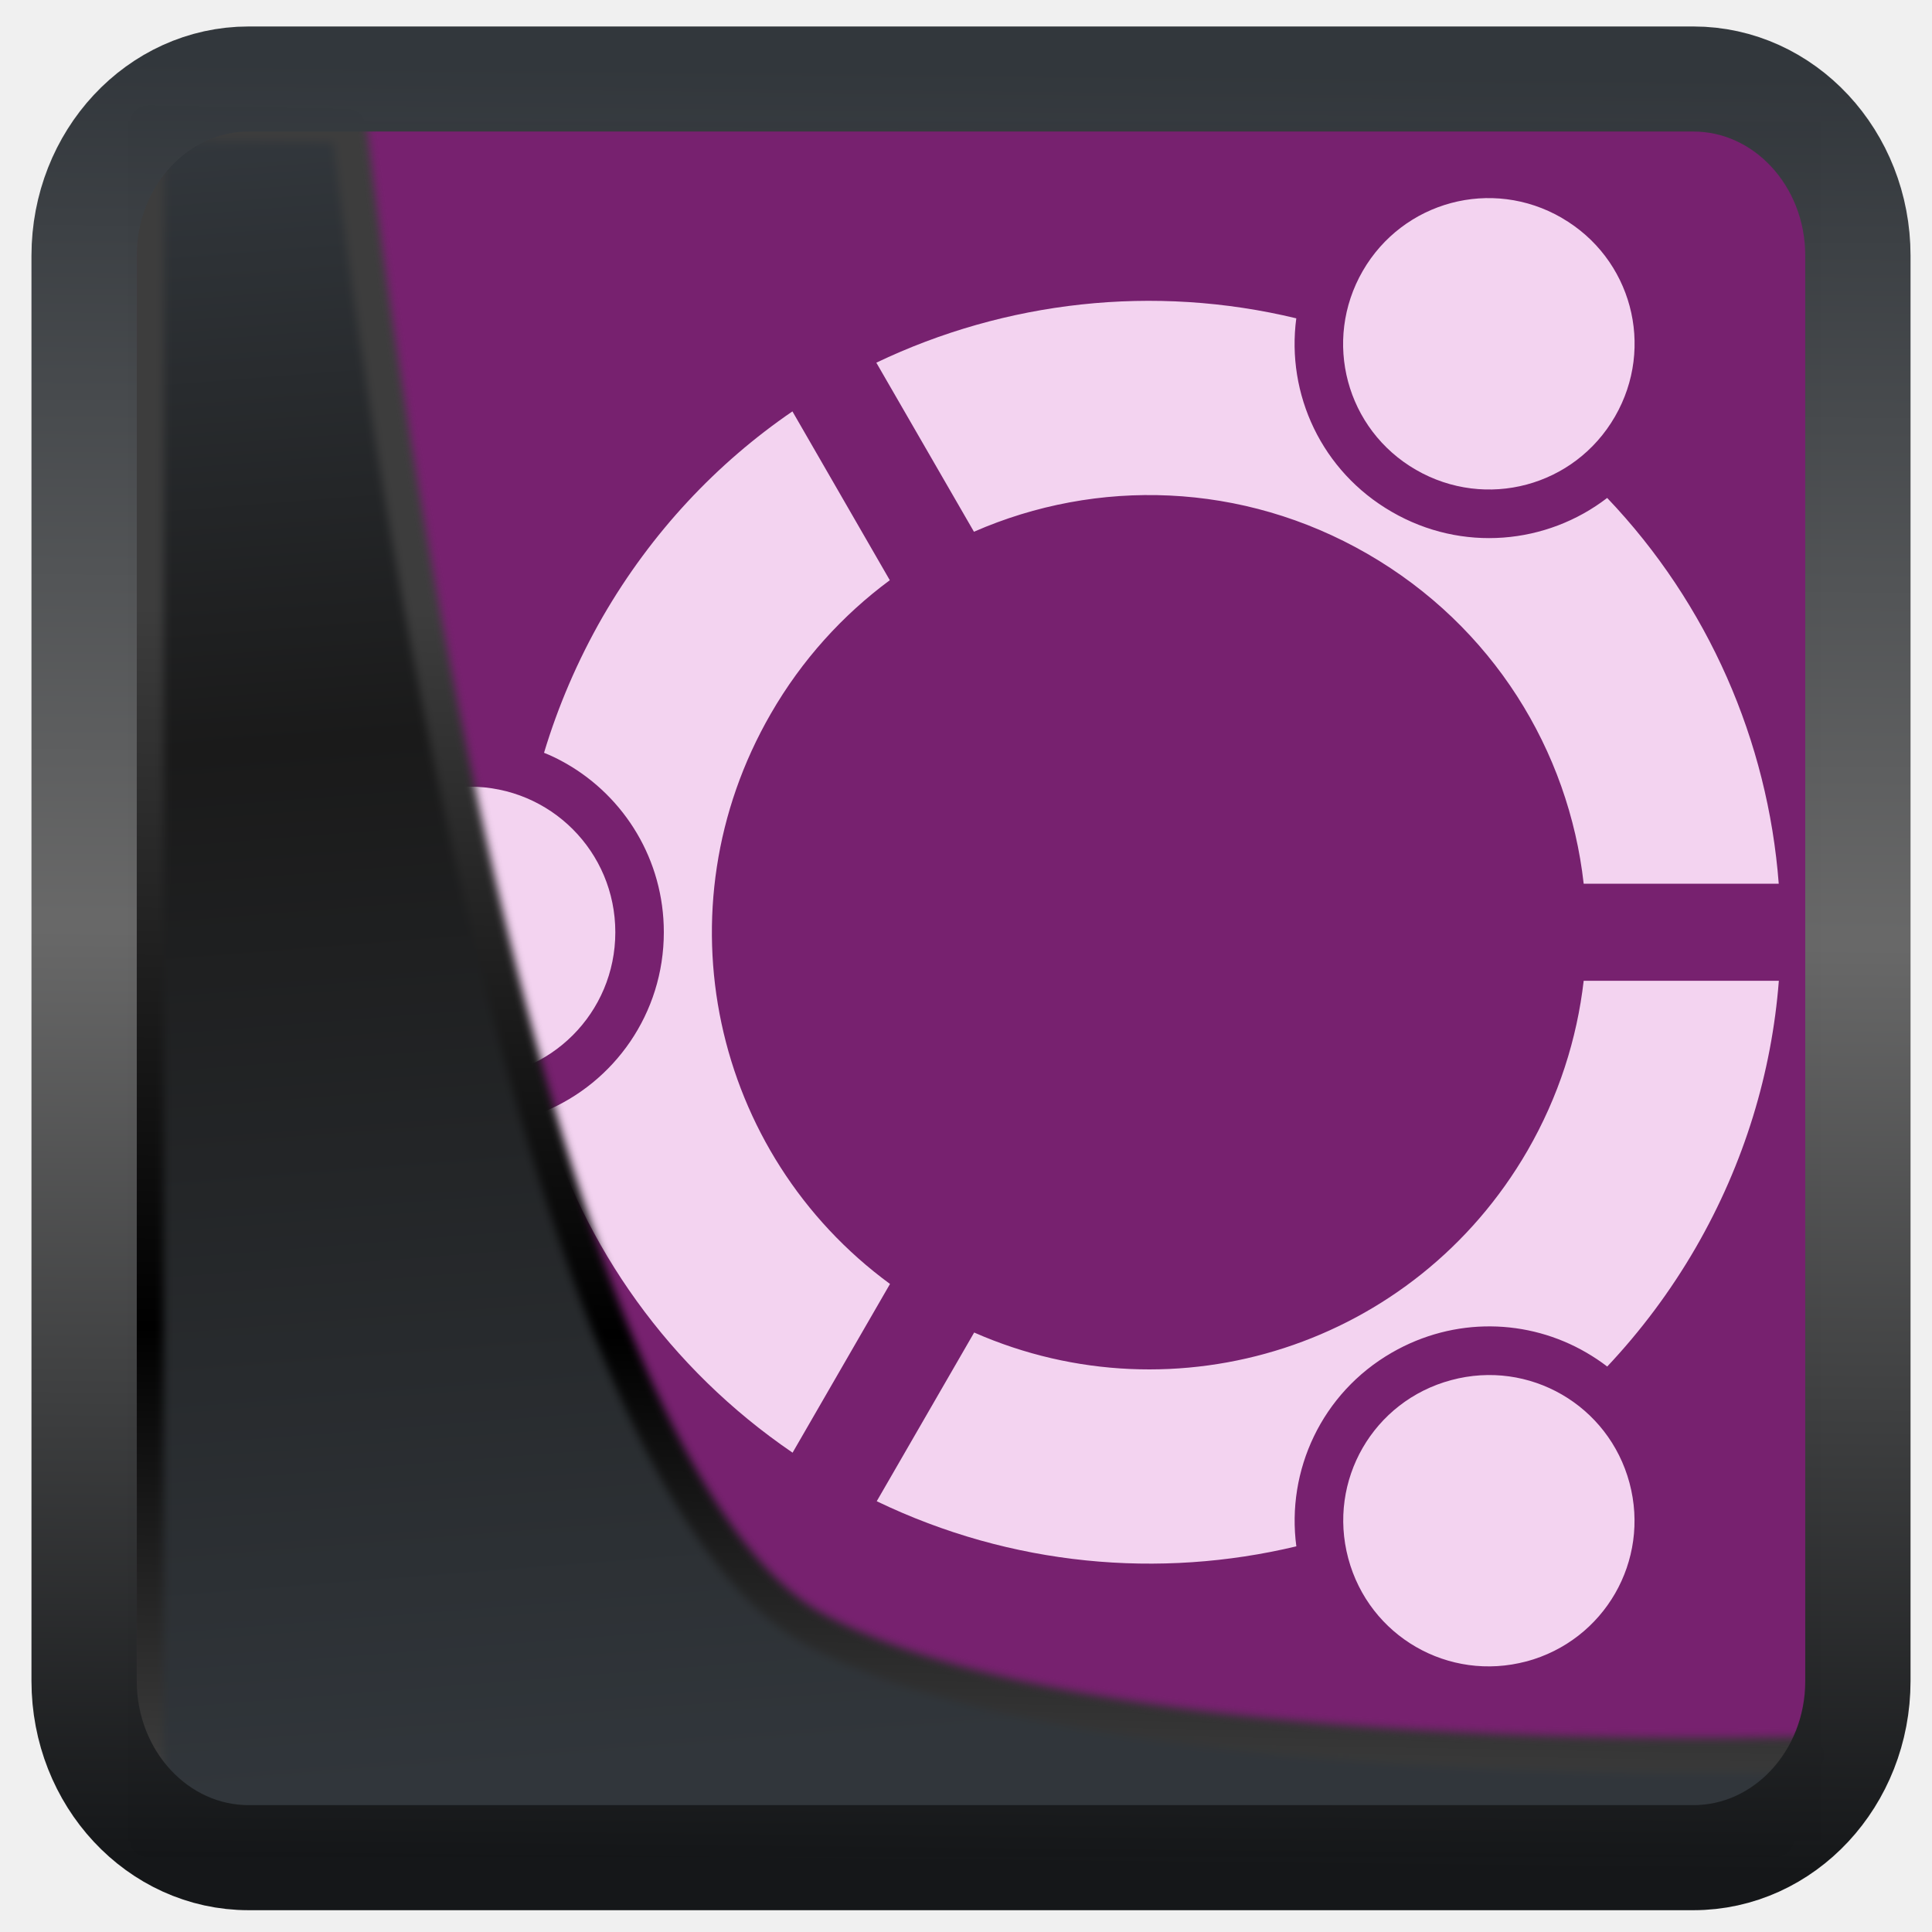
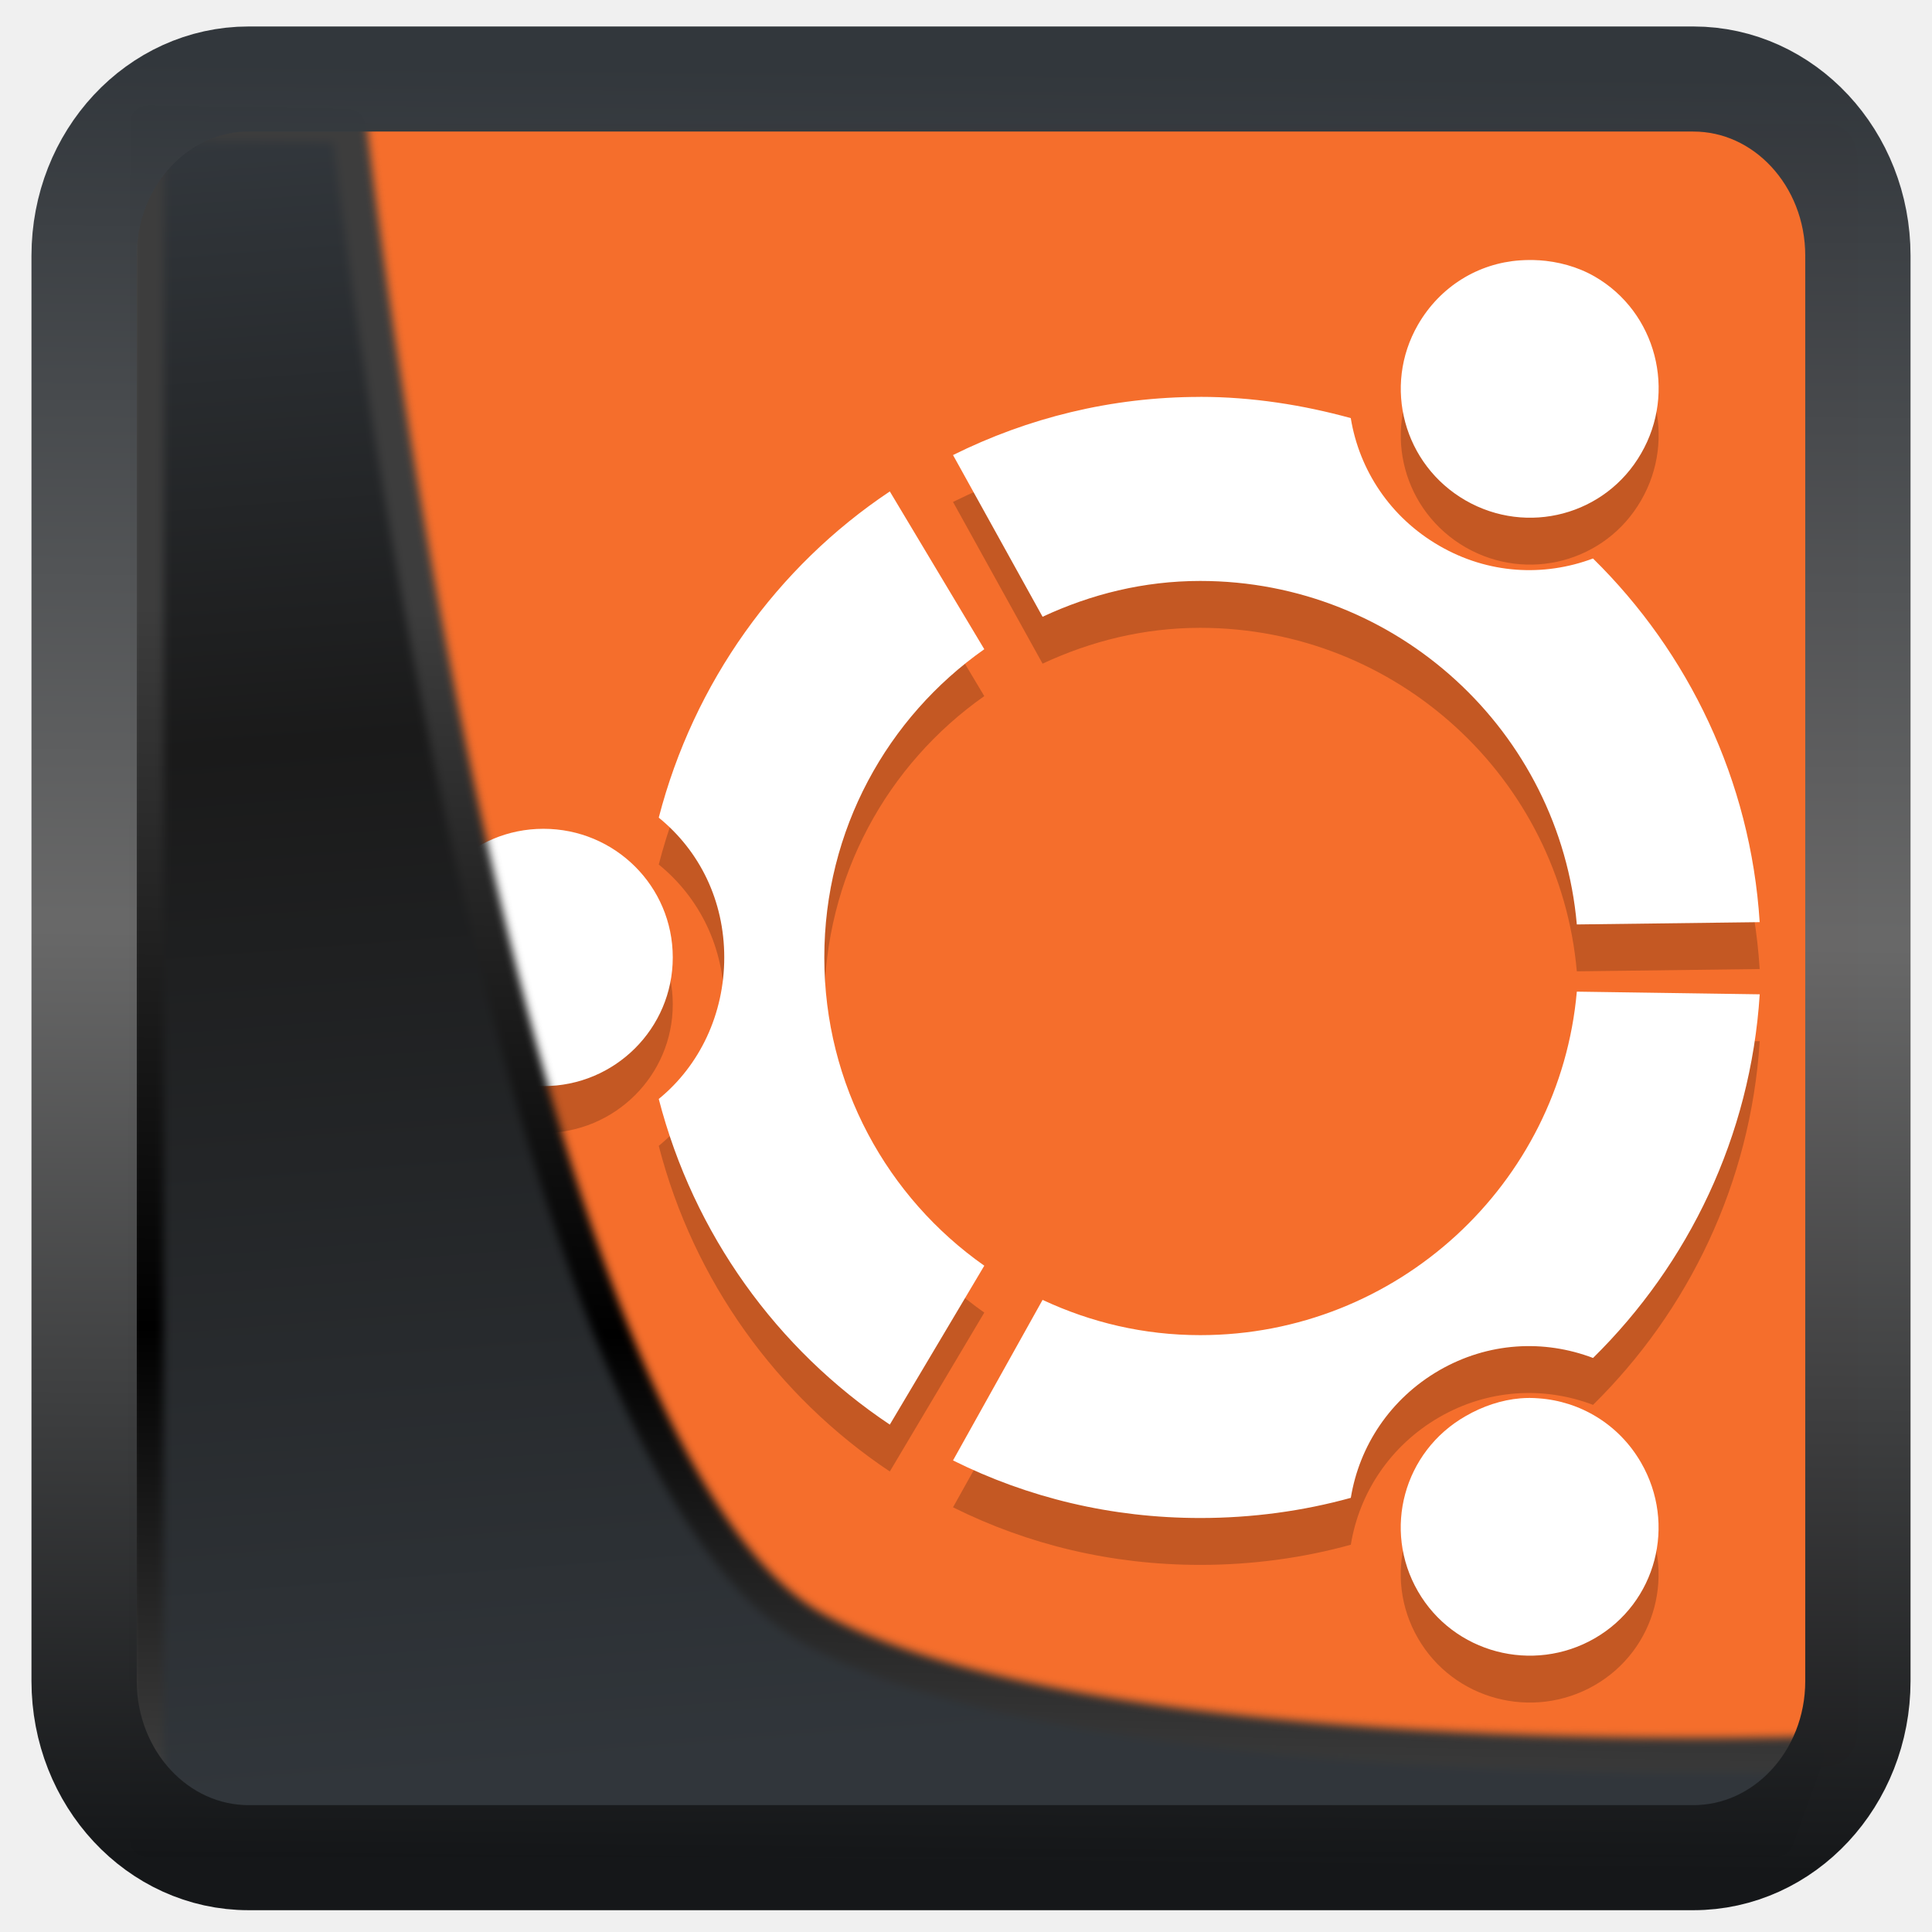
<svg xmlns="http://www.w3.org/2000/svg" xmlns:xlink="http://www.w3.org/1999/xlink" width="48" height="48" version="1.1" viewBox="0 0 48 48" id="svg22">
  <defs id="defs12">
-     <linearGradient id="linearGradient1005-3-3" x1="5.253" x2="9.382" y1="15.383" y2="2.942" gradientTransform="matrix(0.99999,0,0,0.99999,1.632,-0.61743)" gradientUnits="userSpaceOnUse">
-       <stop stop-color="#fa8200" offset="0" id="stop2" />
-       <stop stop-color="#ff9600" offset=".37" id="stop4" />
-       <stop stop-color="#ffb400" offset="1" id="stop6" />
-     </linearGradient>
-     <filter id="filter4014" x="-0.062" y="-0.058" width="1.125" height="1.115" color-interpolation-filters="sRGB">
-       <feGaussianBlur stdDeviation="1.094" id="feGaussianBlur9" />
-     </filter>
    <linearGradient xlink:href="#linearGradient3487" id="linearGradient3403" gradientUnits="userSpaceOnUse" x1="6.949" y1="4.555" x2="11.215" y2="59.052" />
    <linearGradient id="linearGradient3487">
      <stop style="stop-color:#32373c;stop-opacity:1" offset="0" id="stop3481" />
      <stop id="stop3483" offset="0.368" style="stop-color:#1a1a1a;stop-opacity:1" />
      <stop style="stop-color:#31363b;stop-opacity:1" offset="1" id="stop3485" />
    </linearGradient>
    <linearGradient xlink:href="#linearGradient20604" id="linearGradient20558" gradientUnits="userSpaceOnUse" x1="25.802" y1="20.374" x2="25.111" y2="58.913" />
    <linearGradient id="linearGradient20604">
      <stop id="stop20598" offset="0" style="stop-color:#3d3d3d;stop-opacity:1" />
      <stop style="stop-color:#000000;stop-opacity:1" offset="0.618" id="stop20600" />
      <stop id="stop20602" offset="1" style="stop-color:#3d3d3d;stop-opacity:1" />
    </linearGradient>
    <filter style="color-interpolation-filters:sRGB" id="filter20720" x="-0.017" y="-0.016" width="1.034" height="1.033">
      <feGaussianBlur stdDeviation="0.147" id="feGaussianBlur20722" />
    </filter>
    <linearGradient gradientTransform="translate(0.360678,-0.1301695)" xlink:href="#linearGradient4555" id="linearGradient4557" x1="43.5" y1="64.012" x2="44.142" y2="0.306" gradientUnits="userSpaceOnUse" />
    <linearGradient id="linearGradient4555">
      <stop style="stop-color:#141618;stop-opacity:1" offset="0" id="stop4551" />
      <stop id="stop4559" offset="0.518" style="stop-color:#686868;stop-opacity:1" />
      <stop style="stop-color:#31363b;stop-opacity:1" offset="1" id="stop4553" />
    </linearGradient>
    <filter style="color-interpolation-filters:sRGB" id="filter4601" x="-0.03" width="1.06" y="-0.03" height="1.06">
      <feGaussianBlur stdDeviation="0.015" id="feGaussianBlur4603" />
    </filter>
  </defs>
-   <rect style="display:inline;fill:#77216f;fill-opacity:1;fill-rule:evenodd;stroke:none;stroke-width:0.928;stroke-linejoin:round;stroke-miterlimit:7.8" id="rect1192" width="42.085" height="42.712" x="3.163" y="3.018" ry="0" />
-   <g id="g864" transform="matrix(1.263329,0,0,1.263329,-1.468071,-7.158732)">
-     <path style="fill:#f3d3f0;fill-opacity:1;fill-rule:nonzero;stroke:none;stroke-width:0.962" d="m 26.655,11.927 c -2.803,-0.676 -5.719,-0.342 -8.259,0.872 l 1.92,3.325 c 2.412,-1.056 5.276,-0.988 7.741,0.436 2.465,1.424 3.957,3.87 4.25,6.486 h 3.836 c -0.214,-2.803 -1.383,-5.497 -3.374,-7.587 -1.187,0.913 -2.852,1.075 -4.235,0.274 -1.383,-0.797 -2.078,-2.318 -1.879,-3.806 z m -9.909,1.83 c -1.484,1.015 -2.769,2.375 -3.731,4.039 -0.496,0.864 -0.879,1.762 -1.154,2.675 0.154,0.06 0.301,0.135 0.44,0.214 1.146,0.658 1.916,1.894 1.916,3.314 0,1.597 -0.973,2.961 -2.36,3.532 0.785,2.649 2.457,5.043 4.892,6.704 l 1.916,-3.318 c -3.495,-2.563 -4.562,-7.372 -2.345,-11.213 0.612,-1.063 1.417,-1.943 2.341,-2.627 z m 19.397,11.198 h -3.836 c -0.132,1.142 -0.492,2.277 -1.105,3.34 -2.221,3.84 -6.918,5.321 -10.882,3.577 l -1.916,3.318 c 2.653,1.278 5.565,1.529 8.252,0.887 -0.199,-1.488 0.496,-3.014 1.879,-3.81 1.232,-0.71 2.683,-0.665 3.825,0 0.143,0.083 0.278,0.173 0.41,0.274 0.654,-0.695 1.24,-1.473 1.74,-2.337 0.962,-1.665 1.496,-3.457 1.635,-5.249 z m 0,0" id="path4-6" />
-     <path style="fill:#f3d3f0;fill-opacity:1;fill-rule:nonzero;stroke:none;stroke-width:0.962" d="m 31.874,9.951 c 1.375,0.793 1.841,2.536 1.048,3.908 -0.793,1.375 -2.536,1.841 -3.912,1.048 -1.375,-0.793 -1.841,-2.536 -1.048,-3.912 0.793,-1.372 2.536,-1.841 3.912,-1.045 z m 0,0" id="path6-7" />
-     <path style="fill:#f3d3f0;fill-opacity:1;fill-rule:nonzero;stroke:none;stroke-width:0.962" d="m 13.263,24 c 0,1.586 -1.278,2.863 -2.863,2.863 -1.586,0 -2.863,-1.278 -2.863,-2.863 0,-1.586 1.278,-2.863 2.863,-2.863 1.586,0 2.863,1.278 2.863,2.863 z m 0,0" id="path8-5" />
-     <path style="fill:#f3d3f0;fill-opacity:1;fill-rule:nonzero;stroke:none;stroke-width:0.962" d="m 31.183,38.339 c -1.533,0.41 -3.096,-0.492 -3.506,-2.025 -0.41,-1.533 0.492,-3.096 2.025,-3.506 1.533,-0.413 3.096,0.492 3.506,2.022 0.41,1.533 -0.492,3.096 -2.025,3.51 z m 0,0" id="path10-3" />
+   <rect style="fill:#f56e2c;fill-opacity:1" width="40" height="40" x="4" y="4" rx="0.73" ry="0.862" id="rect2" transform="matrix(1.020502,0,0,1.020502,1.252296,-1.019787)" />
+   <g id="g1" transform="matrix(1.164919,0,0,1.164919,67.81745,-9.277344)">
+     <path opacity="0.2" d="m -25.401,14.515 c -0.136,-0.009 -0.27,-0.007 -0.402,0.002 -0.881,0.062 -1.697,0.55 -2.172,1.373 -0.757,1.315 -0.304,2.986 1.014,3.746 1.315,0.757 2.989,0.317 3.746,-1.002 0.76,-1.311 0.325,-3.013 -0.99,-3.772 -0.371,-0.213 -0.787,-0.322 -1.195,-0.348 z m -7.217,2.914 c -1.901,0 -3.679,0.449 -5.273,1.24 l 1.91,3.449 c 1.029,-0.48 2.156,-0.764 3.363,-0.764 4.202,0 7.669,3.215 8.031,7.326 l 3.9,-0.049 c -0.194,-3.03 -1.52,-5.755 -3.555,-7.756 -1.048,0.393 -2.238,0.333 -3.281,-0.273 -1.044,-0.604 -1.704,-1.612 -1.885,-2.721 -1.018,-0.28 -2.105,-0.453 -3.211,-0.453 z m -6.621,2.016 c -2.409,1.608 -4.182,4.076 -4.928,6.957 0.872,0.709 1.397,1.769 1.397,2.982 0,1.206 -0.523,2.305 -1.397,3.018 0.745,2.88 2.519,5.337 4.928,6.945 l 2.015,-3.389 c -2.067,-1.453 -3.412,-3.855 -3.412,-6.574 10e-7,-2.722 1.345,-5.121 3.412,-6.574 z m -7.387,7.195 c -1.522,0 -2.744,1.222 -2.744,2.744 0,1.516 1.222,2.744 2.744,2.744 1.523,0 2.758,-1.228 2.758,-2.744 0,-1.522 -1.235,-2.744 -2.758,-2.744 z m 22.039,3.473 c -0.362,4.104 -3.83,7.326 -8.031,7.326 -1.208,0 -2.334,-0.271 -3.363,-0.752 l -1.91,3.424 c 1.595,0.794 3.373,1.228 5.273,1.228 1.106,0 2.193,-0.148 3.211,-0.43 0.181,-1.107 0.84,-2.113 1.885,-2.719 1.046,-0.603 2.234,-0.662 3.281,-0.264 2.035,-2.004 3.36,-4.723 3.555,-7.756 z m -1.205,8.674 c -0.398,0.034 -0.8,0.166 -1.17,0.381 -1.318,0.755 -1.771,2.422 -1.014,3.734 0.76,1.319 2.453,1.761 3.769,1.004 1.317,-0.759 1.75,-2.433 0.99,-3.748 -0.475,-0.823 -1.302,-1.309 -2.184,-1.371 -0.132,-0.011 -0.26,-0.011 -0.393,0 z" id="path2" />
+     <path fill="#ffffff" d="m -25.401,13.515 c -0.136,-0.009 -0.27,-0.007 -0.402,0.002 -0.881,0.062 -1.697,0.55 -2.172,1.373 -0.757,1.315 -0.304,2.986 1.014,3.746 1.315,0.757 2.989,0.317 3.746,-1.002 0.76,-1.311 0.325,-3.013 -0.99,-3.772 -0.371,-0.213 -0.787,-0.322 -1.195,-0.348 z m -7.217,2.914 c -1.901,0 -3.679,0.449 -5.273,1.24 l 1.91,3.449 c 1.029,-0.48 2.156,-0.764 3.363,-0.764 4.202,0 7.669,3.215 8.031,7.326 l 3.9,-0.049 c -0.194,-3.03 -1.52,-5.755 -3.555,-7.756 -1.048,0.393 -2.238,0.333 -3.281,-0.273 -1.044,-0.604 -1.704,-1.612 -1.885,-2.721 -1.018,-0.28 -2.105,-0.453 -3.211,-0.453 z m -6.621,2.016 c -2.409,1.608 -4.182,4.076 -4.928,6.957 0.872,0.709 1.397,1.769 1.397,2.982 0,1.206 -0.523,2.305 -1.397,3.018 0.745,2.88 2.519,5.337 4.928,6.945 l 2.015,-3.389 c -2.067,-1.453 -3.412,-3.855 -3.412,-6.574 10e-7,-2.722 1.345,-5.121 3.412,-6.574 z m -7.387,7.195 c -1.522,0 -2.744,1.222 -2.744,2.744 0,1.516 1.222,2.744 2.744,2.744 1.523,0 2.758,-1.228 2.758,-2.744 0,-1.522 -1.235,-2.744 -2.758,-2.744 z m 22.039,3.473 c -0.362,4.104 -3.83,7.326 -8.031,7.326 -1.208,0 -2.334,-0.271 -3.363,-0.752 l -1.91,3.424 c 1.595,0.794 3.373,1.228 5.273,1.228 1.106,0 2.193,-0.148 3.211,-0.43 0.181,-1.107 0.84,-2.113 1.885,-2.719 1.046,-0.603 2.234,-0.662 3.281,-0.264 2.035,-2.004 3.36,-4.723 3.555,-7.756 z m -1.205,8.674 c -0.398,0.034 -0.8,0.166 -1.17,0.381 -1.318,0.755 -1.771,2.422 -1.014,3.734 0.76,1.319 2.453,1.761 3.769,1.004 1.317,-0.759 1.75,-2.433 0.99,-3.748 -0.475,-0.823 -1.302,-1.309 -2.184,-1.371 -0.132,-0.011 -0.26,-0.011 -0.393,0 z" id="path3" />
  </g>
  <path style="display:inline;mix-blend-mode:normal;fill:url(#linearGradient3403);fill-opacity:1;stroke:url(#linearGradient20558);stroke-width:1.162;stroke-linecap:butt;stroke-linejoin:round;stroke-miterlimit:4;stroke-dasharray:none;stroke-opacity:1;filter:url(#filter20720)" d="M 4.704,3.981 4.691,60.802 H 58.595 l 1.022,-2.866 c 0,0 -23.875,0.766 -32.844,-4.14 C 16.258,48.042 11.401,4.098 11.401,4.098 Z" id="path1686" transform="matrix(0.7518797,0,0,0.7518797,0.09970467,0.02488636)" />
  <rect style="display:inline;fill:none;fill-opacity:1;stroke:url(#linearGradient4557);stroke-width:3.714;stroke-linejoin:round;stroke-miterlimit:7.8;stroke-dasharray:none;stroke-opacity:0.995;filter:url(#filter4601)" id="rect4539" width="62.567" height="62.867" x="1.032" y="0.596" ry="6.245" rx="5.803" transform="matrix(0.7043479,0,0,0.7029123,1.362985,1.544206)" />
+   <circle style="display:none;fill:#dc2928" cx="-32.351" cy="23.5" id="circle2" r="20" />
</svg>
